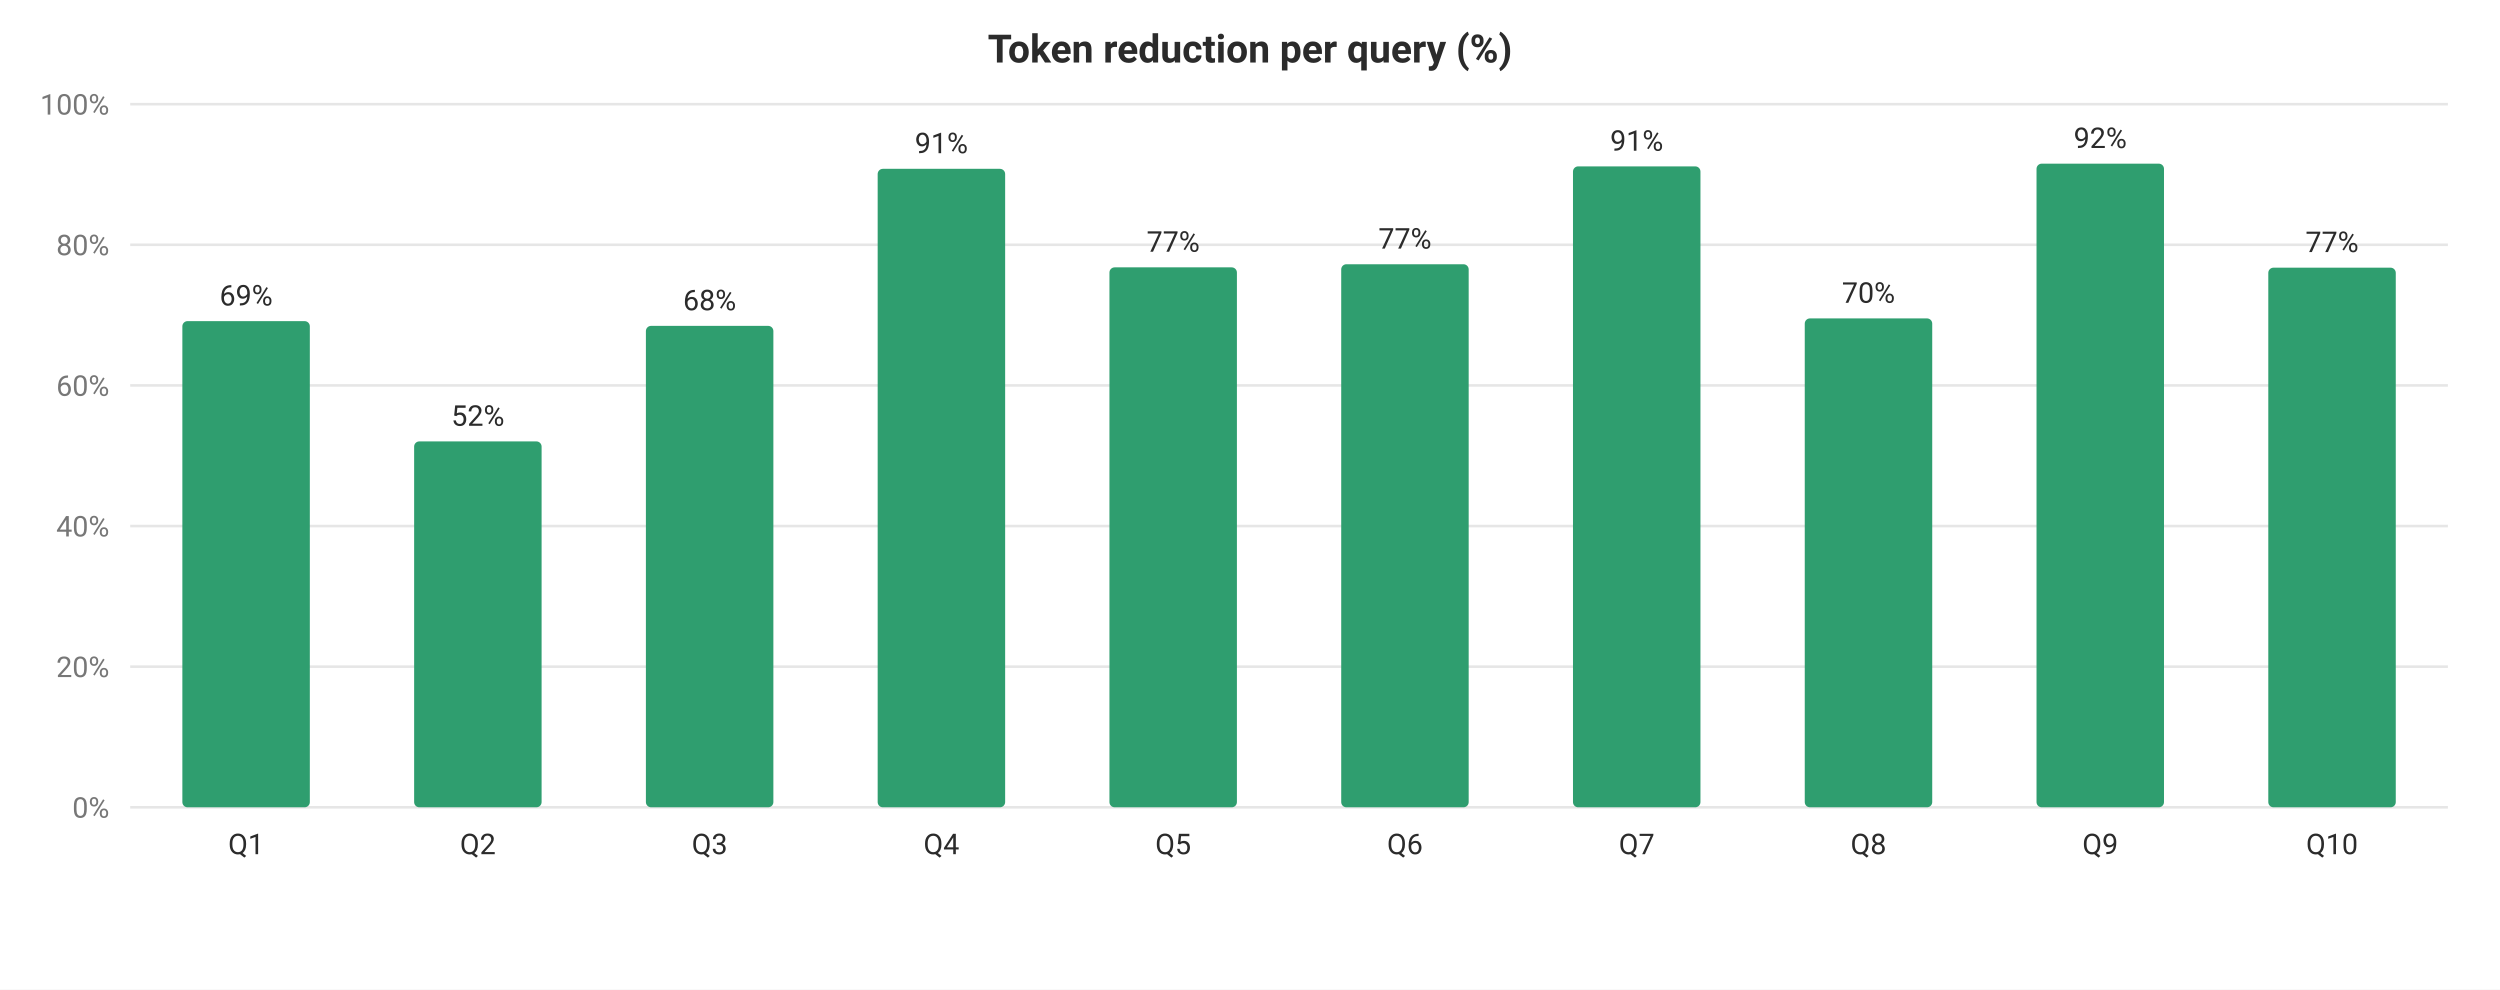
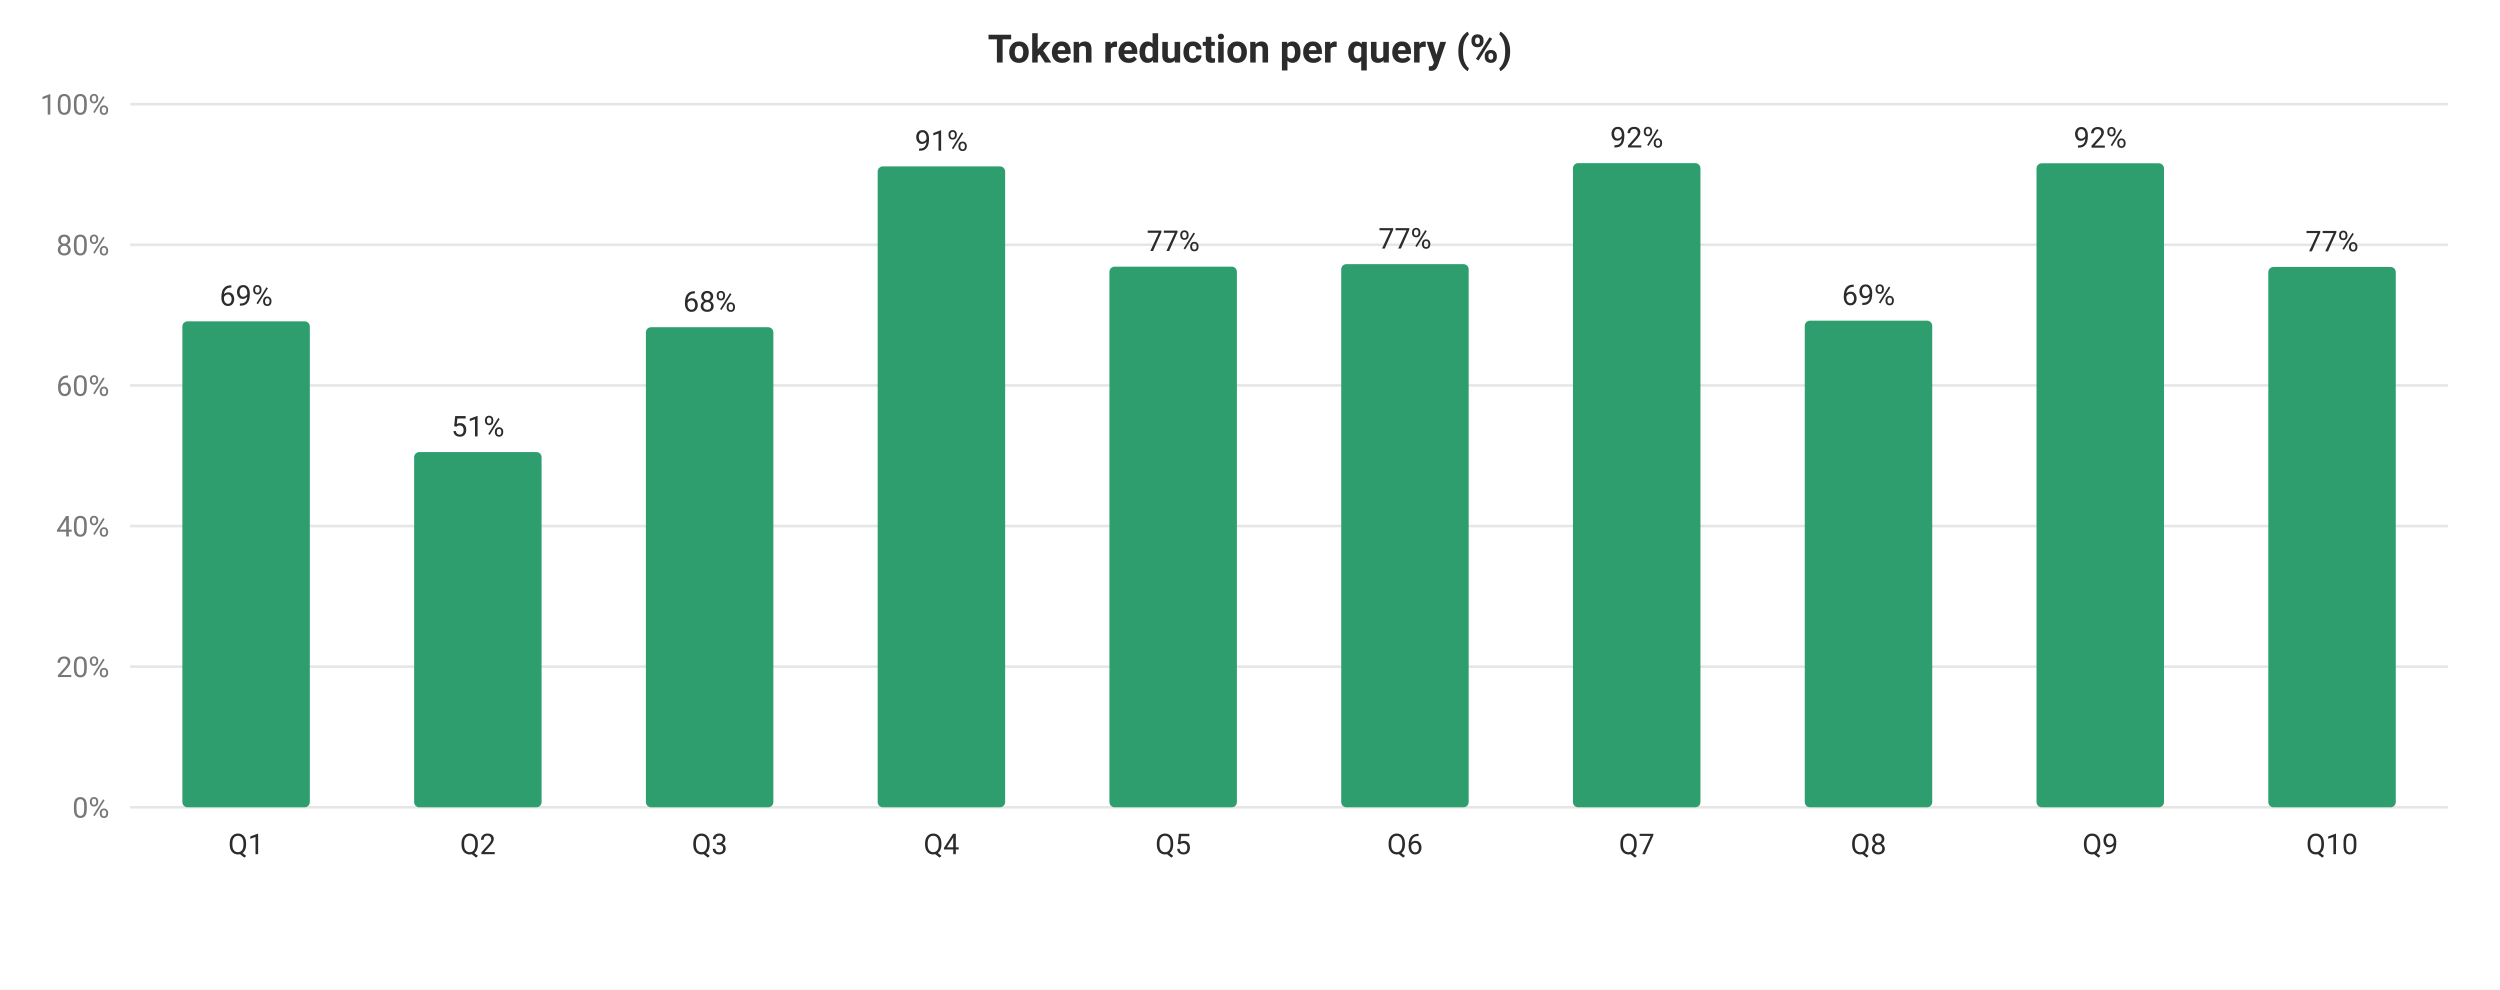
<svg xmlns="http://www.w3.org/2000/svg" viewBox="0 0 960 380" font-family="-apple-system,Segoe UI,Roboto,sans-serif">
  <rect width="960" height="380" fill="#ffffff" />
  <text x="480" y="24" text-anchor="middle" font-size="15" font-weight="600" fill="#2b2b2b">Token reduction per query (%)</text>
  <line x1="50" y1="310" x2="940" y2="310" stroke="#e6e6e6" />
  <text x="42" y="314" text-anchor="end" font-size="11" fill="#777">0%</text>
  <line x1="50" y1="256" x2="940" y2="256" stroke="#e6e6e6" />
  <text x="42" y="260" text-anchor="end" font-size="11" fill="#777">20%</text>
  <line x1="50" y1="202" x2="940" y2="202" stroke="#e6e6e6" />
  <text x="42" y="206" text-anchor="end" font-size="11" fill="#777">40%</text>
  <line x1="50" y1="148" x2="940" y2="148" stroke="#e6e6e6" />
  <text x="42" y="152" text-anchor="end" font-size="11" fill="#777">60%</text>
  <line x1="50" y1="94" x2="940" y2="94" stroke="#e6e6e6" />
  <text x="42" y="98" text-anchor="end" font-size="11" fill="#777">80%</text>
  <line x1="50" y1="40" x2="940" y2="40" stroke="#e6e6e6" />
  <text x="42" y="44" text-anchor="end" font-size="11" fill="#777">100%</text>
-   <rect x="70.025" y="123.311" width="48.95" height="186.689" fill="#2f9e6f" rx="2" />
-   <text x="94.5" y="117.311" text-anchor="middle" font-size="11" fill="#2b2b2b">69%</text>
+   <rect x="70.025" y="123.391" width="48.95" height="186.609" fill="#2f9e6f" rx="2" />
+   <text x="94.5" y="117.391" text-anchor="middle" font-size="11" fill="#2b2b2b">69%</text>
  <text x="94.5" y="328" text-anchor="middle" font-size="11" fill="#2b2b2b">Q1</text>
-   <rect x="159.025" y="169.499" width="48.95" height="140.501" fill="#2f9e6f" rx="2" />
-   <text x="183.5" y="163.499" text-anchor="middle" font-size="11" fill="#2b2b2b">52%</text>
+   <rect x="159.025" y="173.586" width="48.95" height="136.414" fill="#2f9e6f" rx="2" />
+   <text x="183.5" y="167.586" text-anchor="middle" font-size="11" fill="#2b2b2b">51%</text>
  <text x="183.5" y="328" text-anchor="middle" font-size="11" fill="#2b2b2b">Q2</text>
-   <rect x="248.025" y="125.135" width="48.95" height="184.865" fill="#2f9e6f" rx="2" />
-   <text x="272.5" y="119.135" text-anchor="middle" font-size="11" fill="#2b2b2b">68%</text>
+   <rect x="248.025" y="125.652" width="48.95" height="184.348" fill="#2f9e6f" rx="2" />
+   <text x="272.5" y="119.652" text-anchor="middle" font-size="11" fill="#2b2b2b">68%</text>
  <text x="272.5" y="328" text-anchor="middle" font-size="11" fill="#2b2b2b">Q3</text>
-   <rect x="337.025" y="64.831" width="48.95" height="245.169" fill="#2f9e6f" rx="2" />
-   <text x="361.5" y="58.831" text-anchor="middle" font-size="11" fill="#2b2b2b">91%</text>
+   <rect x="337.025" y="63.888" width="48.95" height="246.112" fill="#2f9e6f" rx="2" />
+   <text x="361.5" y="57.888" text-anchor="middle" font-size="11" fill="#2b2b2b">91%</text>
  <text x="361.5" y="328" text-anchor="middle" font-size="11" fill="#2b2b2b">Q4</text>
-   <rect x="426.025" y="102.668" width="48.95" height="207.332" fill="#2f9e6f" rx="2" />
-   <text x="450.5" y="96.668" text-anchor="middle" font-size="11" fill="#2b2b2b">77%</text>
+   <rect x="426.025" y="102.391" width="48.95" height="207.609" fill="#2f9e6f" rx="2" />
+   <text x="450.5" y="96.391" text-anchor="middle" font-size="11" fill="#2b2b2b">77%</text>
  <text x="450.5" y="328" text-anchor="middle" font-size="11" fill="#2b2b2b">Q5</text>
-   <rect x="515.025" y="101.467" width="48.95" height="208.533" fill="#2f9e6f" rx="2" />
-   <text x="539.5" y="95.467" text-anchor="middle" font-size="11" fill="#2b2b2b">77%</text>
+   <rect x="515.025" y="101.429" width="48.95" height="208.571" fill="#2f9e6f" rx="2" />
+   <text x="539.5" y="95.429" text-anchor="middle" font-size="11" fill="#2b2b2b">77%</text>
  <text x="539.5" y="328" text-anchor="middle" font-size="11" fill="#2b2b2b">Q6</text>
-   <rect x="604.025" y="63.888" width="48.95" height="246.112" fill="#2f9e6f" rx="2" />
-   <text x="628.5" y="57.888" text-anchor="middle" font-size="11" fill="#2b2b2b">91%</text>
+   <rect x="604.025" y="62.631" width="48.95" height="247.369" fill="#2f9e6f" rx="2" />
+   <text x="628.5" y="56.631" text-anchor="middle" font-size="11" fill="#2b2b2b">92%</text>
  <text x="628.5" y="328" text-anchor="middle" font-size="11" fill="#2b2b2b">Q7</text>
-   <rect x="693.025" y="122.268" width="48.95" height="187.732" fill="#2f9e6f" rx="2" />
-   <text x="717.5" y="116.268" text-anchor="middle" font-size="11" fill="#2b2b2b">70%</text>
+   <rect x="693.025" y="123.13" width="48.95" height="186.87" fill="#2f9e6f" rx="2" />
+   <text x="717.5" y="117.13" text-anchor="middle" font-size="11" fill="#2b2b2b">69%</text>
  <text x="717.5" y="328" text-anchor="middle" font-size="11" fill="#2b2b2b">Q8</text>
-   <rect x="782.025" y="62.847" width="48.95" height="247.153" fill="#2f9e6f" rx="2" />
-   <text x="806.5" y="56.847" text-anchor="middle" font-size="11" fill="#2b2b2b">92%</text>
+   <rect x="782.025" y="62.696" width="48.95" height="247.304" fill="#2f9e6f" rx="2" />
+   <text x="806.5" y="56.696" text-anchor="middle" font-size="11" fill="#2b2b2b">92%</text>
  <text x="806.5" y="328" text-anchor="middle" font-size="11" fill="#2b2b2b">Q9</text>
-   <rect x="871.025" y="102.788" width="48.95" height="207.212" fill="#2f9e6f" rx="2" />
-   <text x="895.5" y="96.788" text-anchor="middle" font-size="11" fill="#2b2b2b">77%</text>
+   <rect x="871.025" y="102.511" width="48.95" height="207.489" fill="#2f9e6f" rx="2" />
+   <text x="895.5" y="96.511" text-anchor="middle" font-size="11" fill="#2b2b2b">77%</text>
  <text x="895.5" y="328" text-anchor="middle" font-size="11" fill="#2b2b2b">Q10</text>
</svg>
